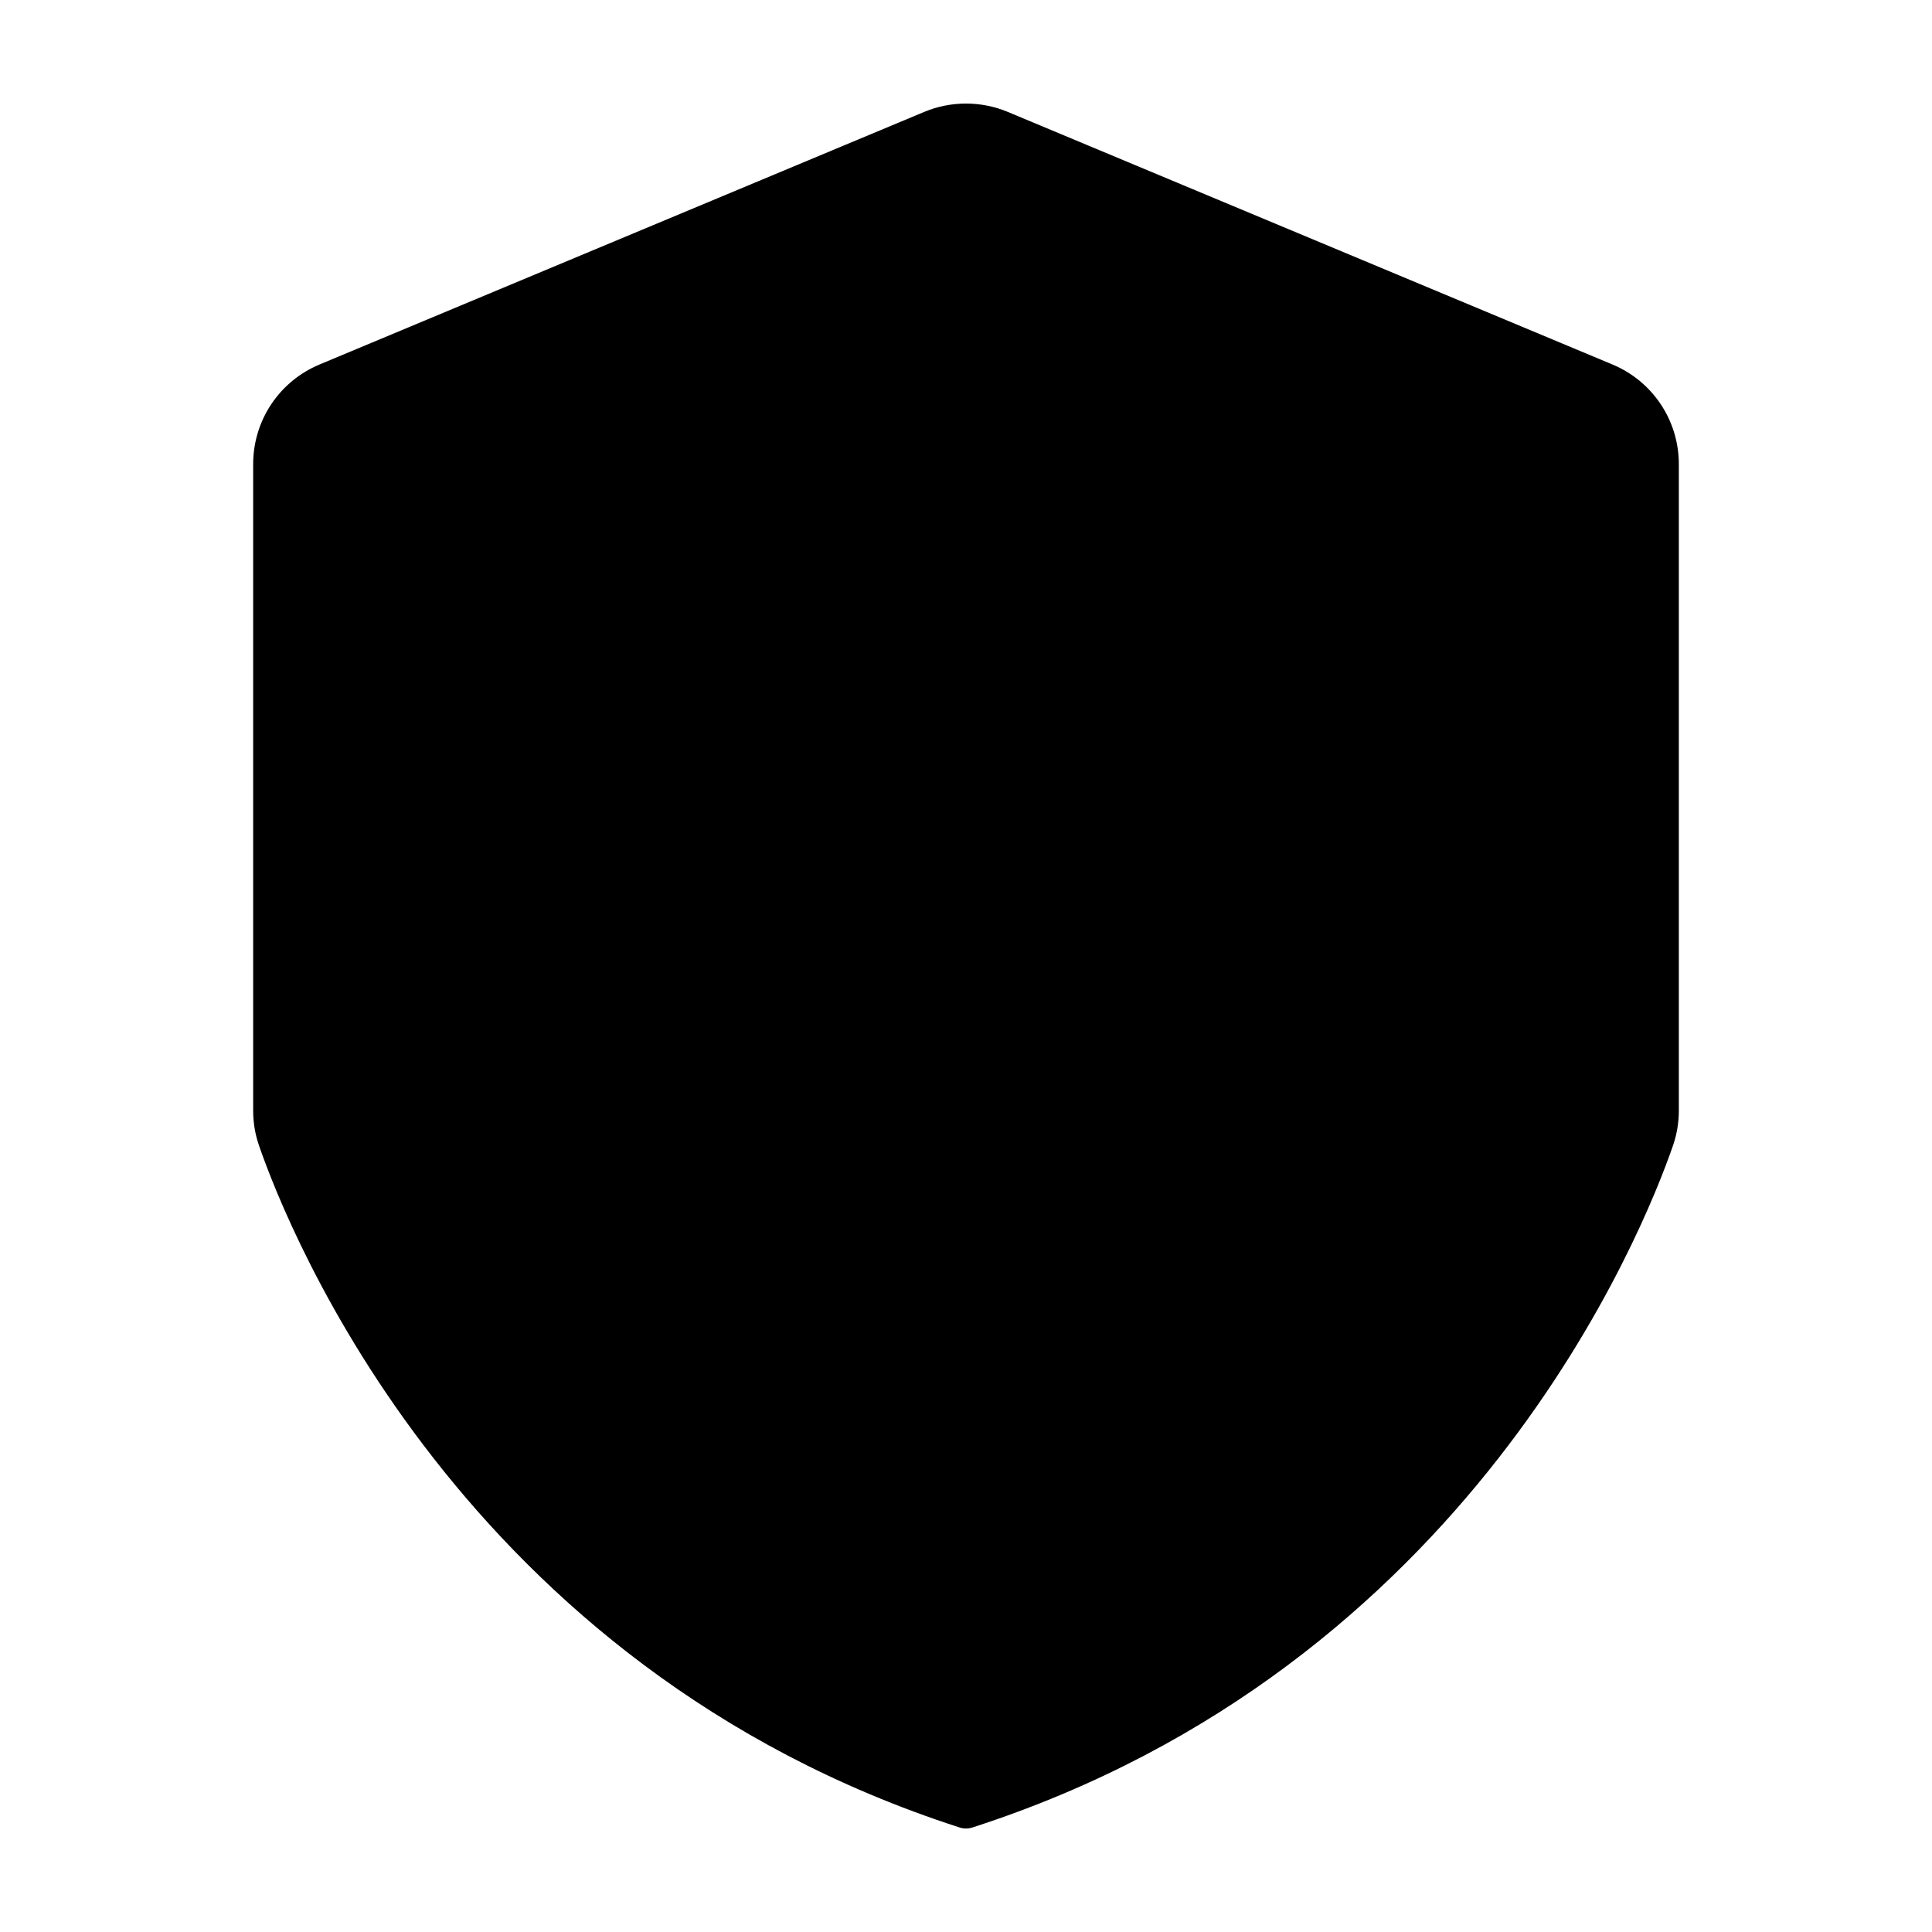
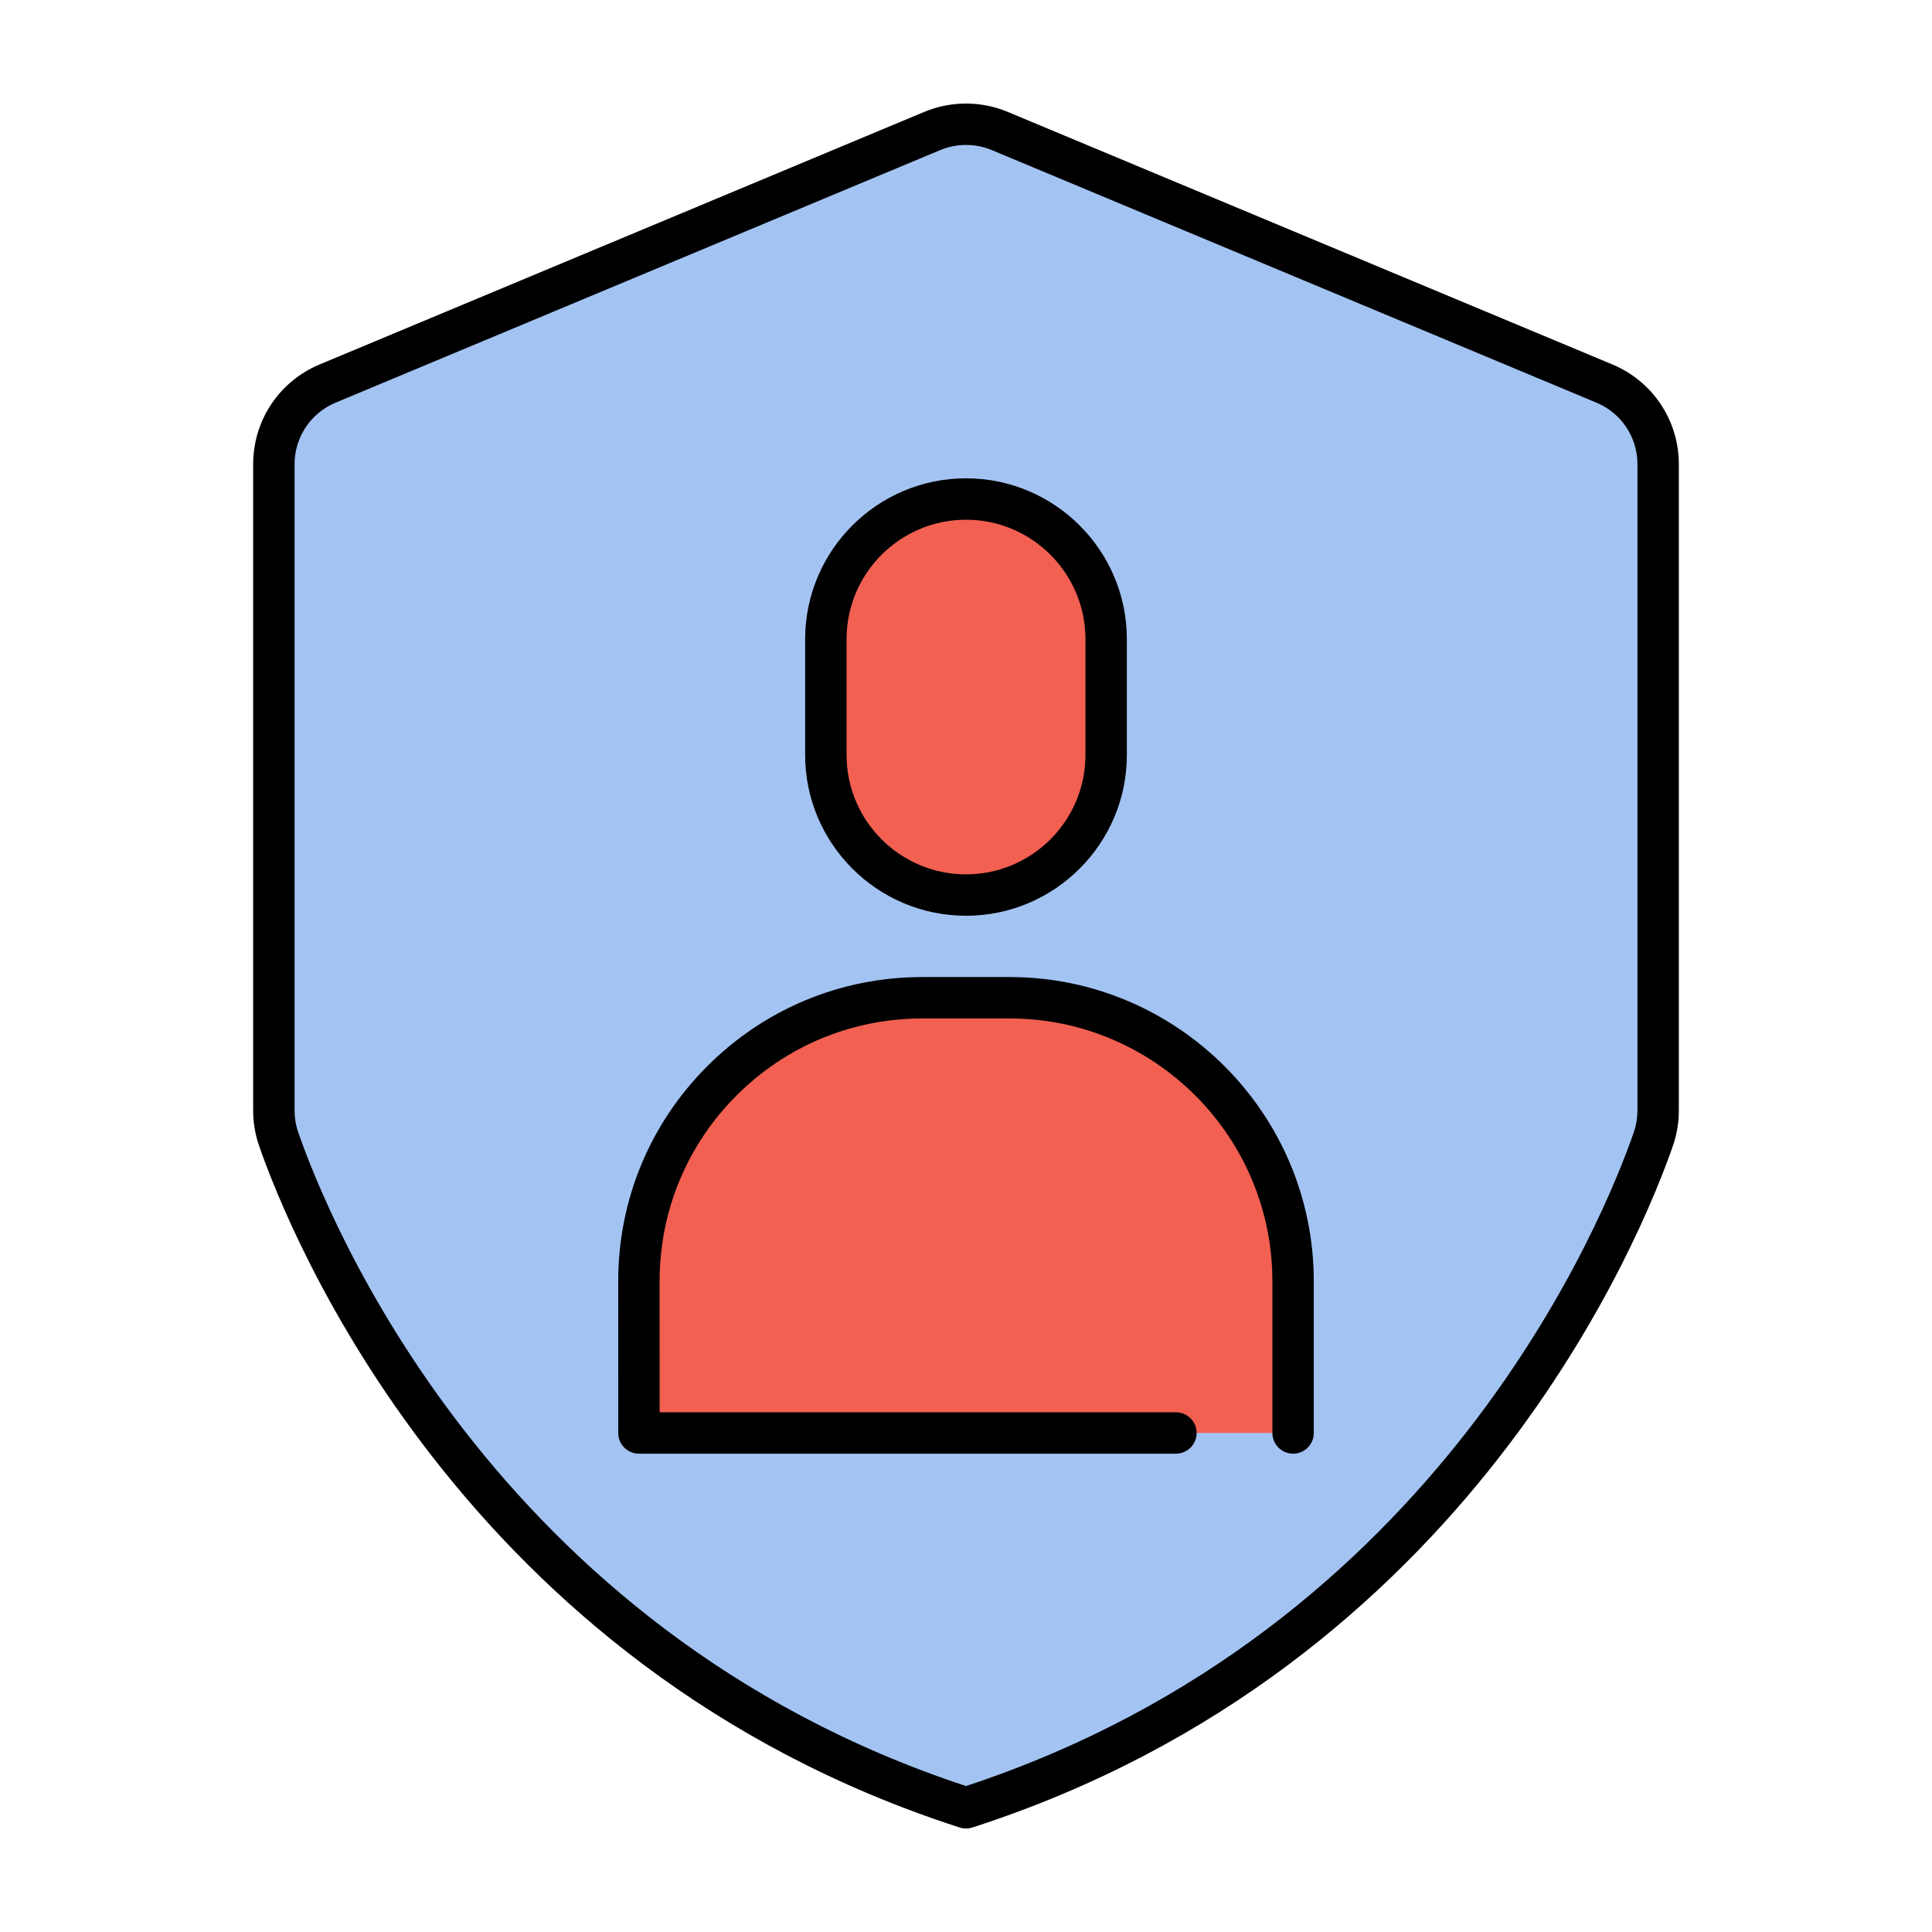
<svg xmlns="http://www.w3.org/2000/svg" version="1.1" id="Layer_1" x="0px" y="0px" viewBox="0 0 280 280" style="enable-background:new 0 0 280 280;" xml:space="preserve">
  <style type="text/css">
	.st0{fill:#A3C4F3;}
	.st1{fill:#F26052;}
</style>
  <g id="XMLID_1319_">
-     <path id="XMLID_1325_" className="st0" d="M140,262c-70.831-22.849-95.407-84.758-99.623-96.942c-0.46-1.328-0.687-2.711-0.687-4.116   V67.276c0-5.108,3.069-9.717,7.783-11.686l87.645-36.611c3.123-1.305,6.639-1.305,9.763,0l87.645,36.611   c4.714,1.969,7.783,6.577,7.783,11.686v93.666c0,1.406-0.227,2.788-0.687,4.116C235.407,177.242,210.831,239.151,140,262" />
+     <path id="XMLID_1325_" class="st0" d="M140,262c-70.831-22.849-95.407-84.758-99.623-96.942c-0.46-1.328-0.687-2.711-0.687-4.116   V67.276c0-5.108,3.069-9.717,7.783-11.686l87.645-36.611c3.123-1.305,6.639-1.305,9.763,0l87.645,36.611   c4.714,1.969,7.783,6.577,7.783,11.686v93.666c0,1.406-0.227,2.788-0.687,4.116C235.407,177.242,210.831,239.151,140,262" />
    <g id="XMLID_430_">
-       <path id="XMLID_1322_" className="st1" d="M140,129.718c11.218,0,20.312-9.094,20.312-20.312V92.635    c0-11.218-9.094-20.312-20.312-20.312s-20.312,9.094-20.312,20.312v16.771C119.688,120.624,128.782,129.718,140,129.718z" />
-       <path id="XMLID_1323_" className="st1" d="M146.311,144.6h-12.622c-22.7,0-41.1,18.405-41.094,41.105l0.006,21.972l77.823,0l16.981,0    v-21.983C187.405,162.999,169.007,144.6,146.311,144.6z" />
+       <path id="XMLID_1322_" class="st1" d="M140,129.718c11.218,0,20.312-9.094,20.312-20.312V92.635    c0-11.218-9.094-20.312-20.312-20.312s-20.312,9.094-20.312,20.312v16.771C119.688,120.624,128.782,129.718,140,129.718z" />
+       <path id="XMLID_1323_" class="st1" d="M146.311,144.6h-12.622c-22.7,0-41.1,18.405-41.094,41.105l0.006,21.972l77.823,0l16.981,0    v-21.983C187.405,162.999,169.007,144.6,146.311,144.6z" />
    </g>
    <g id="XMLID_428_">
      <path id="XMLID_1320_" d="M233.684,52.822l-87.646-36.611c-3.838-1.603-8.238-1.603-12.076,0L46.316,52.822    c-5.848,2.443-9.626,8.117-9.626,14.454v93.666c0,1.751,0.286,3.466,0.852,5.097c4.297,12.417,29.385,75.542,101.537,98.816    c0.299,0.097,0.61,0.145,0.921,0.145s0.622-0.048,0.921-0.145c72.152-23.275,97.24-86.399,101.537-98.815    c0.565-1.632,0.852-3.347,0.852-5.098V67.276C243.31,60.939,239.531,55.265,233.684,52.822z M237.31,160.942    c0,1.081-0.176,2.136-0.521,3.135c-4.115,11.892-28.059,72.129-96.788,94.768c-68.729-22.639-92.673-82.876-96.788-94.769    c-0.346-0.999-0.521-2.053-0.521-3.134V67.276c0-3.91,2.331-7.41,5.938-8.917l87.646-36.611c1.184-0.494,2.454-0.741,3.726-0.741    c1.271,0,2.542,0.247,3.726,0.741l87.646,36.611c3.607,1.507,5.938,5.008,5.938,8.917V160.942z" />
      <path id="XMLID_1577_" d="M140,132.718c12.854,0,23.313-10.458,23.313-23.313V92.635c0-12.854-10.458-23.313-23.313-23.313    s-23.313,10.458-23.313,23.313v16.771C116.688,122.26,127.146,132.718,140,132.718z M122.688,92.635    c0-9.546,7.767-17.313,17.313-17.313s17.313,7.766,17.313,17.313v16.771c0,9.546-7.767,17.313-17.313,17.313    s-17.313-7.766-17.313-17.313V92.635z" />
      <path id="XMLID_1579_" d="M146.311,141.6h-12.621c-11.78,0-22.854,4.588-31.184,12.919s-12.914,19.407-12.911,31.188l0.006,21.972    c0,1.656,1.344,2.999,3,2.999l77.823,0c1.657,0,3-1.343,3-3s-1.343-3-3-3l-74.824,0l-0.005-18.973    c-0.003-10.177,3.959-19.746,11.154-26.943s16.763-11.161,26.94-11.161h12.621c21.006,0,38.095,17.089,38.095,38.094v21.983    c0,1.657,1.343,3,3,3s3-1.343,3-3v-21.983C190.405,161.381,170.624,141.6,146.311,141.6z" />
    </g>
  </g>
</svg>
